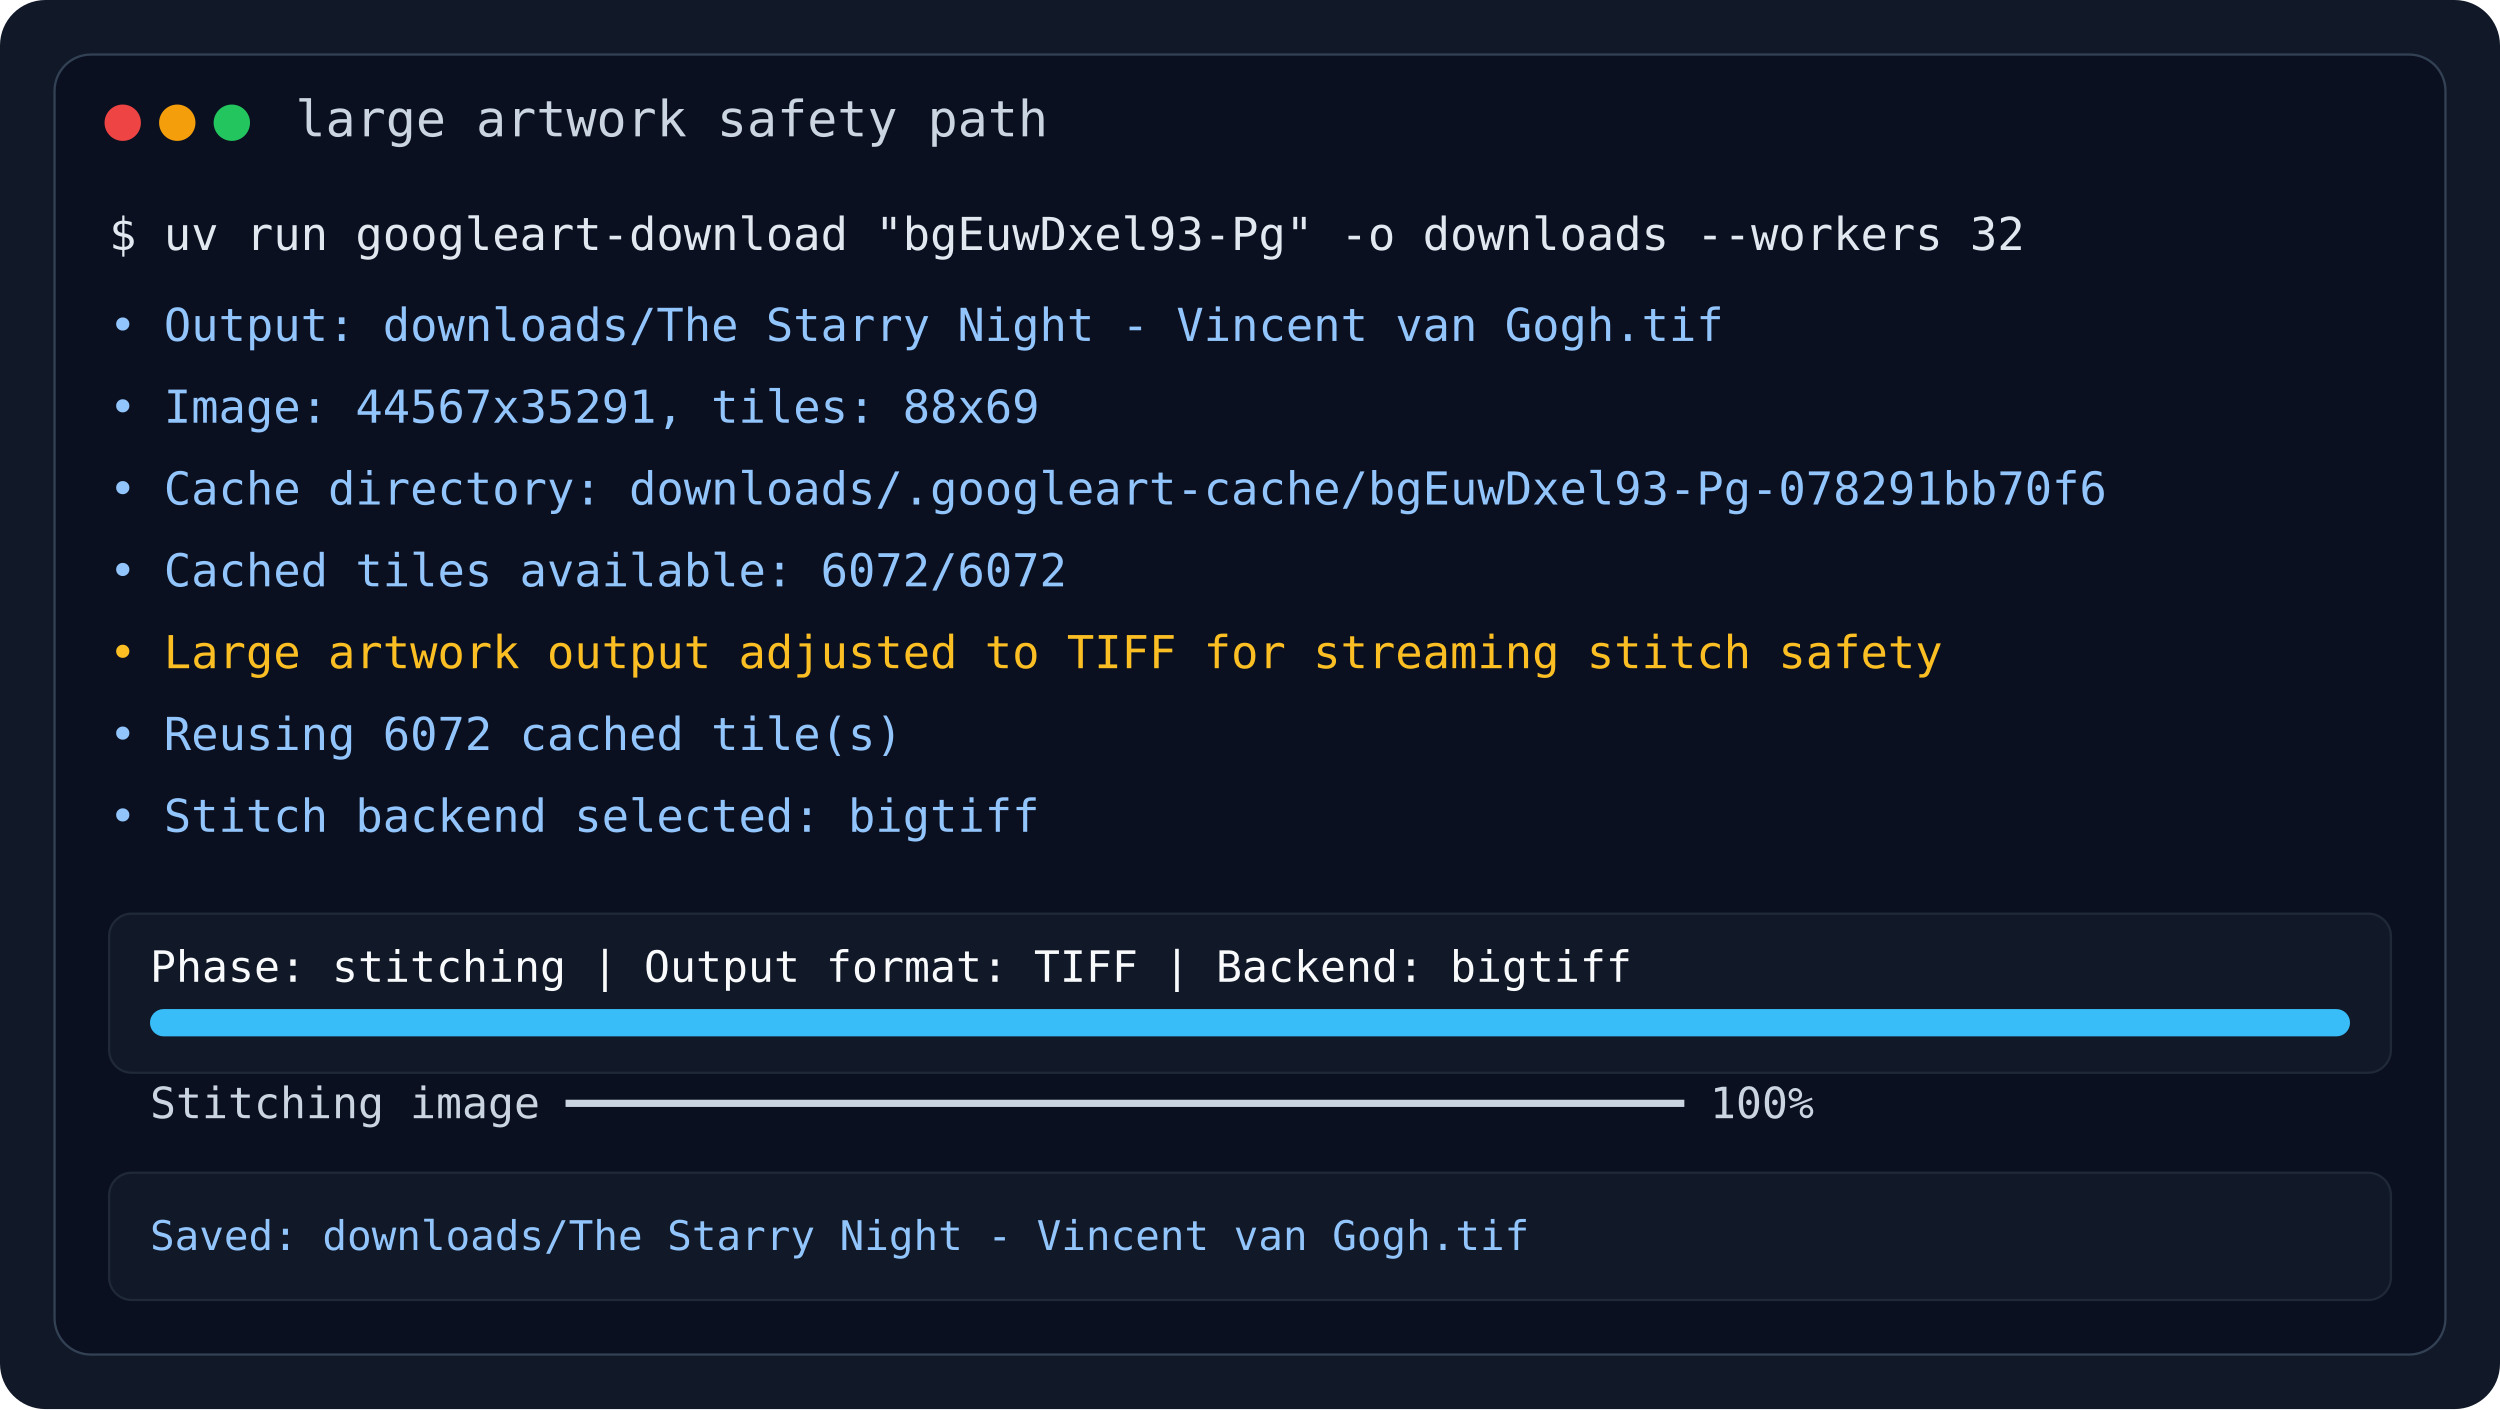
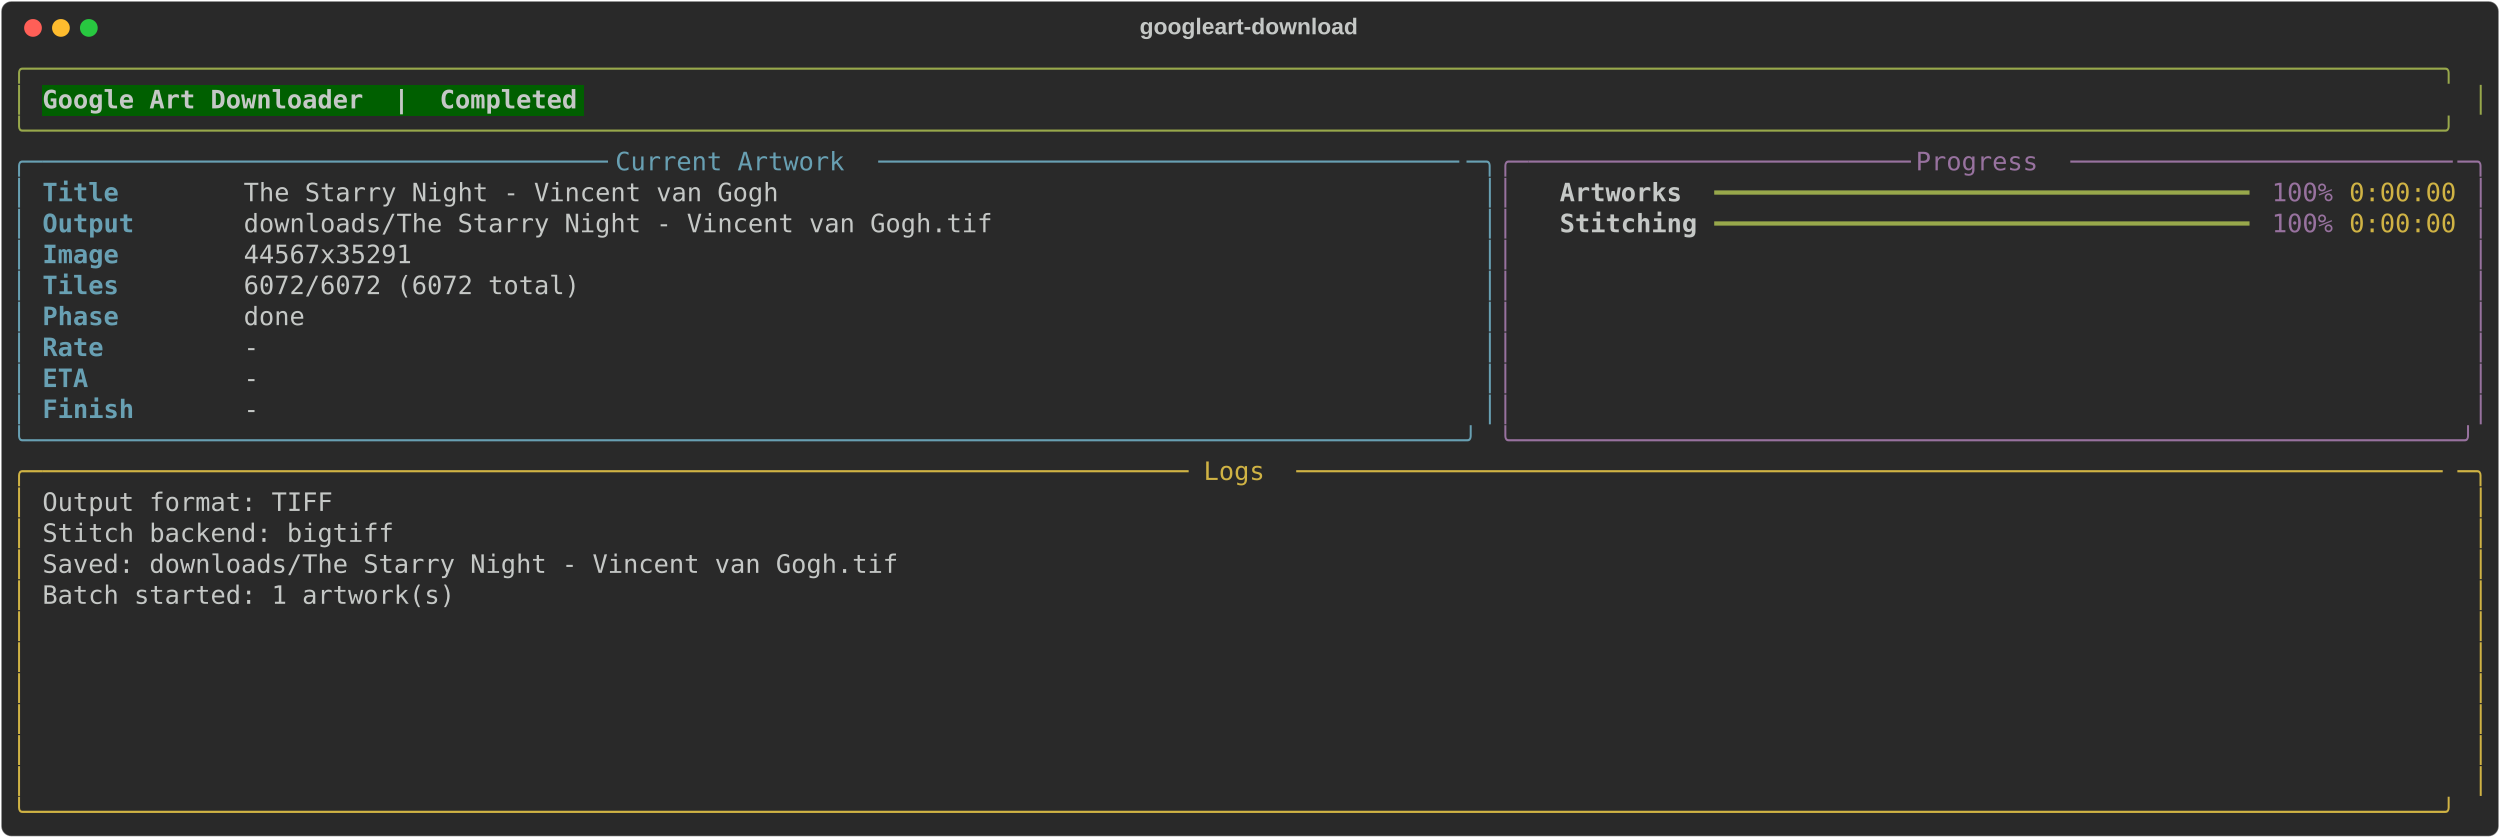
- <svg xmlns="http://www.w3.org/2000/svg" width="1100" height="620" viewBox="0 0 1100 620" role="img" aria-labelledby="title desc">
-   <rect width="1100" height="620" rx="20" fill="#111827" />
-   <rect x="24" y="24" width="1052" height="572" rx="16" fill="#0b1020" stroke="#334155" />
-   <circle cx="54" cy="54" r="8" fill="#ef4444" />
-   <circle cx="78" cy="54" r="8" fill="#f59e0b" />
-   <circle cx="102" cy="54" r="8" fill="#22c55e" />
-   <text x="130" y="60" fill="#cbd5e1" font-size="22" font-family="SFMono-Regular, Consolas, monospace">large artwork safety path</text>
-   <g font-family="SFMono-Regular, Consolas, monospace" font-size="20" fill="#e2e8f0">
-     <text x="48" y="110">$ uv run googleart-download "bgEuwDxel93-Pg" -o downloads --workers 32</text>
-     <text x="48" y="150" fill="#93c5fd">• Output: downloads/The Starry Night - Vincent van Gogh.tif</text>
-     <text x="48" y="186" fill="#93c5fd">• Image: 44567x35291, tiles: 88x69</text>
-     <text x="48" y="222" fill="#93c5fd">• Cache directory: downloads/.googleart-cache/bgEuwDxel93-Pg-078291bb70f6</text>
-     <text x="48" y="258" fill="#93c5fd">• Cached tiles available: 6072/6072</text>
-     <text x="48" y="294" fill="#fbbf24">• Large artwork output adjusted to TIFF for streaming stitch safety</text>
-     <text x="48" y="330" fill="#93c5fd">• Reusing 6072 cached tile(s)</text>
-     <text x="48" y="366" fill="#93c5fd">• Stitch backend selected: bigtiff</text>
+ <svg xmlns="http://www.w3.org/2000/svg" class="rich-terminal" viewBox="0 0 1970 660.0">
+   <style>
+ 
+     @font-face {
+         font-family: "Fira Code";
+         src: local("FiraCode-Regular"),
+                 url("https://cdnjs.cloudflare.com/ajax/libs/firacode/6.2.0/woff2/FiraCode-Regular.woff2") format("woff2"),
+                 url("https://cdnjs.cloudflare.com/ajax/libs/firacode/6.2.0/woff/FiraCode-Regular.woff") format("woff");
+         font-style: normal;
+         font-weight: 400;
+     }
+     @font-face {
+         font-family: "Fira Code";
+         src: local("FiraCode-Bold"),
+                 url("https://cdnjs.cloudflare.com/ajax/libs/firacode/6.2.0/woff2/FiraCode-Bold.woff2") format("woff2"),
+                 url("https://cdnjs.cloudflare.com/ajax/libs/firacode/6.2.0/woff/FiraCode-Bold.woff") format("woff");
+         font-style: bold;
+         font-weight: 700;
+     }
+ 
+     .terminal-2413410712-matrix {
+         font-family: Fira Code, monospace;
+         font-size: 20px;
+         line-height: 24.4px;
+         font-variant-east-asian: full-width;
+     }
+ 
+     .terminal-2413410712-title {
+         font-size: 18px;
+         font-weight: bold;
+         font-family: arial;
+     }
+ 
+     .terminal-2413410712-r1 { fill: #98a84b }
+ .terminal-2413410712-r2 { fill: #c5c8c6 }
+ .terminal-2413410712-r3 { fill: #c5c8c6;font-weight: bold }
+ .terminal-2413410712-r4 { fill: #68a0b3 }
+ .terminal-2413410712-r5 { fill: #98729f }
+ .terminal-2413410712-r6 { fill: #68a0b3;font-weight: bold }
+ .terminal-2413410712-r7 { fill: #d0b344 }
+     </style>
+   <defs>
+     <clipPath id="terminal-2413410712-clip-terminal">
+       <rect x="0" y="0" width="1951.0" height="609.0" />
+     </clipPath>
+     <clipPath id="terminal-2413410712-line-0">
+       <rect x="0" y="1.5" width="1952" height="24.65" />
+     </clipPath>
+     <clipPath id="terminal-2413410712-line-1">
+       <rect x="0" y="25.9" width="1952" height="24.65" />
+     </clipPath>
+     <clipPath id="terminal-2413410712-line-2">
+       <rect x="0" y="50.3" width="1952" height="24.65" />
+     </clipPath>
+     <clipPath id="terminal-2413410712-line-3">
+       <rect x="0" y="74.7" width="1952" height="24.65" />
+     </clipPath>
+     <clipPath id="terminal-2413410712-line-4">
+       <rect x="0" y="99.1" width="1952" height="24.65" />
+     </clipPath>
+     <clipPath id="terminal-2413410712-line-5">
+       <rect x="0" y="123.5" width="1952" height="24.65" />
+     </clipPath>
+     <clipPath id="terminal-2413410712-line-6">
+       <rect x="0" y="147.9" width="1952" height="24.65" />
+     </clipPath>
+     <clipPath id="terminal-2413410712-line-7">
+       <rect x="0" y="172.3" width="1952" height="24.65" />
+     </clipPath>
+     <clipPath id="terminal-2413410712-line-8">
+       <rect x="0" y="196.7" width="1952" height="24.65" />
+     </clipPath>
+     <clipPath id="terminal-2413410712-line-9">
+       <rect x="0" y="221.1" width="1952" height="24.65" />
+     </clipPath>
+     <clipPath id="terminal-2413410712-line-10">
+       <rect x="0" y="245.5" width="1952" height="24.65" />
+     </clipPath>
+     <clipPath id="terminal-2413410712-line-11">
+       <rect x="0" y="269.9" width="1952" height="24.65" />
+     </clipPath>
+     <clipPath id="terminal-2413410712-line-12">
+       <rect x="0" y="294.3" width="1952" height="24.65" />
+     </clipPath>
+     <clipPath id="terminal-2413410712-line-13">
+       <rect x="0" y="318.7" width="1952" height="24.65" />
+     </clipPath>
+     <clipPath id="terminal-2413410712-line-14">
+       <rect x="0" y="343.1" width="1952" height="24.65" />
+     </clipPath>
+     <clipPath id="terminal-2413410712-line-15">
+       <rect x="0" y="367.5" width="1952" height="24.65" />
+     </clipPath>
+     <clipPath id="terminal-2413410712-line-16">
+       <rect x="0" y="391.9" width="1952" height="24.65" />
+     </clipPath>
+     <clipPath id="terminal-2413410712-line-17">
+       <rect x="0" y="416.3" width="1952" height="24.65" />
+     </clipPath>
+     <clipPath id="terminal-2413410712-line-18">
+       <rect x="0" y="440.7" width="1952" height="24.65" />
+     </clipPath>
+     <clipPath id="terminal-2413410712-line-19">
+       <rect x="0" y="465.1" width="1952" height="24.65" />
+     </clipPath>
+     <clipPath id="terminal-2413410712-line-20">
+       <rect x="0" y="489.5" width="1952" height="24.65" />
+     </clipPath>
+     <clipPath id="terminal-2413410712-line-21">
+       <rect x="0" y="513.9" width="1952" height="24.65" />
+     </clipPath>
+     <clipPath id="terminal-2413410712-line-22">
+       <rect x="0" y="538.3" width="1952" height="24.65" />
+     </clipPath>
+     <clipPath id="terminal-2413410712-line-23">
+       <rect x="0" y="562.7" width="1952" height="24.65" />
+     </clipPath>
+   </defs>
+   <rect fill="#292929" stroke="rgba(255,255,255,0.35)" stroke-width="1" x="1" y="1" width="1968" height="658" rx="8" />
+   <text class="terminal-2413410712-title" fill="#c5c8c6" text-anchor="middle" x="984" y="27">googleart-download</text>
+   <g transform="translate(26,22)">
+     <circle cx="0" cy="0" r="7" fill="#ff5f57" />
+     <circle cx="22" cy="0" r="7" fill="#febc2e" />
+     <circle cx="44" cy="0" r="7" fill="#28c840" />
  </g>
-   <rect x="48" y="402" width="1004" height="70" rx="10" fill="#111827" stroke="#1f2937" />
-   <text x="66" y="432" fill="#f8fafc" font-size="19" font-family="SFMono-Regular, Consolas, monospace">Phase: stitching  |  Output format: TIFF  |  Backend: bigtiff</text>
-   <rect x="66" y="444" width="968" height="12" rx="6" fill="#1f2937" />
-   <rect x="66" y="444" width="968" height="12" rx="6" fill="#38bdf8" />
-   <text x="66" y="492" fill="#cbd5e1" font-size="19" font-family="SFMono-Regular, Consolas, monospace">Stitching image ━━━━━━━━━━━━━━━━━━━━━━━━━━━━━━━━━━━━━━━━━━━ 100%</text>
-   <rect x="48" y="516" width="1004" height="56" rx="10" fill="#111827" stroke="#1f2937" />
-   <text x="66" y="550" fill="#93c5fd" font-size="18" font-family="SFMono-Regular, Consolas, monospace">Saved: downloads/The Starry Night - Vincent van Gogh.tif</text>
+   <g transform="translate(9, 41)" clip-path="url(#terminal-2413410712-clip-terminal)">
+     <rect fill="#005f00" x="24.4" y="25.9" width="427" height="24.65" shape-rendering="crispEdges" />
+     <g class="terminal-2413410712-matrix">
+       <text class="terminal-2413410712-r1" x="0" y="20" textLength="1952" clip-path="url(#terminal-2413410712-line-0)">╭──────────────────────────────────────────────────────────────────────────────────────────────────────────────────────────────────────────────────────────────╮</text>
+       <text class="terminal-2413410712-r2" x="1952" y="20" textLength="12.2" clip-path="url(#terminal-2413410712-line-0)">
+ </text>
+       <text class="terminal-2413410712-r1" x="0" y="44.4" textLength="12.2" clip-path="url(#terminal-2413410712-line-1)">│</text>
+       <text class="terminal-2413410712-r3" x="24.4" y="44.4" textLength="427" clip-path="url(#terminal-2413410712-line-1)">Google Art Downloader  |  Completed</text>
+       <text class="terminal-2413410712-r1" x="1939.8" y="44.4" textLength="12.2" clip-path="url(#terminal-2413410712-line-1)">│</text>
+       <text class="terminal-2413410712-r2" x="1952" y="44.4" textLength="12.2" clip-path="url(#terminal-2413410712-line-1)">
+ </text>
+       <text class="terminal-2413410712-r1" x="0" y="68.8" textLength="1952" clip-path="url(#terminal-2413410712-line-2)">╰──────────────────────────────────────────────────────────────────────────────────────────────────────────────────────────────────────────────────────────────╯</text>
+       <text class="terminal-2413410712-r2" x="1952" y="68.8" textLength="12.2" clip-path="url(#terminal-2413410712-line-2)">
+ </text>
+       <text class="terminal-2413410712-r4" x="0" y="93.2" textLength="24.4" clip-path="url(#terminal-2413410712-line-3)">╭─</text>
+       <text class="terminal-2413410712-r4" x="24.4" y="93.2" textLength="451.4" clip-path="url(#terminal-2413410712-line-3)">─────────────────────────────────────</text>
+       <text class="terminal-2413410712-r4" x="475.8" y="93.2" textLength="207.4" clip-path="url(#terminal-2413410712-line-3)"> Current Artwork </text>
+       <text class="terminal-2413410712-r4" x="683.2" y="93.2" textLength="463.6" clip-path="url(#terminal-2413410712-line-3)">──────────────────────────────────────</text>
+       <text class="terminal-2413410712-r4" x="1146.8" y="93.2" textLength="24.4" clip-path="url(#terminal-2413410712-line-3)">─╮</text>
+       <text class="terminal-2413410712-r5" x="1171.2" y="93.2" textLength="24.4" clip-path="url(#terminal-2413410712-line-3)">╭─</text>
+       <text class="terminal-2413410712-r5" x="1195.6" y="93.2" textLength="305" clip-path="url(#terminal-2413410712-line-3)">─────────────────────────</text>
+       <text class="terminal-2413410712-r5" x="1500.6" y="93.2" textLength="122" clip-path="url(#terminal-2413410712-line-3)"> Progress </text>
+       <text class="terminal-2413410712-r5" x="1622.6" y="93.2" textLength="305" clip-path="url(#terminal-2413410712-line-3)">─────────────────────────</text>
+       <text class="terminal-2413410712-r5" x="1927.6" y="93.2" textLength="24.4" clip-path="url(#terminal-2413410712-line-3)">─╮</text>
+       <text class="terminal-2413410712-r2" x="1952" y="93.2" textLength="12.2" clip-path="url(#terminal-2413410712-line-3)">
+ </text>
+       <text class="terminal-2413410712-r4" x="0" y="117.6" textLength="12.2" clip-path="url(#terminal-2413410712-line-4)">│</text>
+       <text class="terminal-2413410712-r6" x="24.4" y="117.6" textLength="146.4" clip-path="url(#terminal-2413410712-line-4)">Title       </text>
+       <text class="terminal-2413410712-r2" x="183" y="117.6" textLength="597.8" clip-path="url(#terminal-2413410712-line-4)">The Starry Night - Vincent van Gogh              </text>
+       <text class="terminal-2413410712-r4" x="1159" y="117.6" textLength="12.2" clip-path="url(#terminal-2413410712-line-4)">│</text>
+       <text class="terminal-2413410712-r5" x="1171.2" y="117.6" textLength="12.2" clip-path="url(#terminal-2413410712-line-4)">│</text>
+       <text class="terminal-2413410712-r3" x="1220" y="117.6" textLength="97.6" clip-path="url(#terminal-2413410712-line-4)">Artworks</text>
+       <text class="terminal-2413410712-r1" x="1342" y="117.6" textLength="427" clip-path="url(#terminal-2413410712-line-4)">━━━━━━━━━━━━━━━━━━━━━━━━━━━━━━━━━━━</text>
+       <text class="terminal-2413410712-r5" x="1781.2" y="117.6" textLength="48.8" clip-path="url(#terminal-2413410712-line-4)">100%</text>
+       <text class="terminal-2413410712-r7" x="1842.2" y="117.6" textLength="85.4" clip-path="url(#terminal-2413410712-line-4)">0:00:00</text>
+       <text class="terminal-2413410712-r5" x="1939.8" y="117.6" textLength="12.2" clip-path="url(#terminal-2413410712-line-4)">│</text>
+       <text class="terminal-2413410712-r2" x="1952" y="117.6" textLength="12.2" clip-path="url(#terminal-2413410712-line-4)">
+ </text>
+       <text class="terminal-2413410712-r4" x="0" y="142" textLength="12.2" clip-path="url(#terminal-2413410712-line-5)">│</text>
+       <text class="terminal-2413410712-r6" x="24.4" y="142" textLength="146.4" clip-path="url(#terminal-2413410712-line-5)">Output      </text>
+       <text class="terminal-2413410712-r2" x="183" y="142" textLength="597.8" clip-path="url(#terminal-2413410712-line-5)">downloads/The Starry Night - Vincent van Gogh.tif</text>
+       <text class="terminal-2413410712-r4" x="1159" y="142" textLength="12.2" clip-path="url(#terminal-2413410712-line-5)">│</text>
+       <text class="terminal-2413410712-r5" x="1171.2" y="142" textLength="12.2" clip-path="url(#terminal-2413410712-line-5)">│</text>
+       <text class="terminal-2413410712-r3" x="1220" y="142" textLength="109.8" clip-path="url(#terminal-2413410712-line-5)">Stitching</text>
+       <text class="terminal-2413410712-r1" x="1342" y="142" textLength="427" clip-path="url(#terminal-2413410712-line-5)">━━━━━━━━━━━━━━━━━━━━━━━━━━━━━━━━━━━</text>
+       <text class="terminal-2413410712-r5" x="1781.2" y="142" textLength="48.8" clip-path="url(#terminal-2413410712-line-5)">100%</text>
+       <text class="terminal-2413410712-r7" x="1842.2" y="142" textLength="85.4" clip-path="url(#terminal-2413410712-line-5)">0:00:00</text>
+       <text class="terminal-2413410712-r5" x="1939.8" y="142" textLength="12.2" clip-path="url(#terminal-2413410712-line-5)">│</text>
+       <text class="terminal-2413410712-r2" x="1952" y="142" textLength="12.2" clip-path="url(#terminal-2413410712-line-5)">
+ </text>
+       <text class="terminal-2413410712-r4" x="0" y="166.4" textLength="12.2" clip-path="url(#terminal-2413410712-line-6)">│</text>
+       <text class="terminal-2413410712-r6" x="24.4" y="166.4" textLength="146.4" clip-path="url(#terminal-2413410712-line-6)">Image       </text>
+       <text class="terminal-2413410712-r2" x="183" y="166.4" textLength="597.8" clip-path="url(#terminal-2413410712-line-6)">44567x35291                                      </text>
+       <text class="terminal-2413410712-r4" x="1159" y="166.4" textLength="12.2" clip-path="url(#terminal-2413410712-line-6)">│</text>
+       <text class="terminal-2413410712-r5" x="1171.2" y="166.4" textLength="12.2" clip-path="url(#terminal-2413410712-line-6)">│</text>
+       <text class="terminal-2413410712-r5" x="1939.8" y="166.4" textLength="12.2" clip-path="url(#terminal-2413410712-line-6)">│</text>
+       <text class="terminal-2413410712-r2" x="1952" y="166.4" textLength="12.2" clip-path="url(#terminal-2413410712-line-6)">
+ </text>
+       <text class="terminal-2413410712-r4" x="0" y="190.8" textLength="12.2" clip-path="url(#terminal-2413410712-line-7)">│</text>
+       <text class="terminal-2413410712-r6" x="24.4" y="190.8" textLength="146.4" clip-path="url(#terminal-2413410712-line-7)">Tiles       </text>
+       <text class="terminal-2413410712-r2" x="183" y="190.8" textLength="597.8" clip-path="url(#terminal-2413410712-line-7)">6072/6072 (6072 total)                           </text>
+       <text class="terminal-2413410712-r4" x="1159" y="190.8" textLength="12.2" clip-path="url(#terminal-2413410712-line-7)">│</text>
+       <text class="terminal-2413410712-r5" x="1171.2" y="190.8" textLength="12.2" clip-path="url(#terminal-2413410712-line-7)">│</text>
+       <text class="terminal-2413410712-r5" x="1939.8" y="190.8" textLength="12.2" clip-path="url(#terminal-2413410712-line-7)">│</text>
+       <text class="terminal-2413410712-r2" x="1952" y="190.8" textLength="12.2" clip-path="url(#terminal-2413410712-line-7)">
+ </text>
+       <text class="terminal-2413410712-r4" x="0" y="215.2" textLength="12.2" clip-path="url(#terminal-2413410712-line-8)">│</text>
+       <text class="terminal-2413410712-r6" x="24.4" y="215.2" textLength="146.4" clip-path="url(#terminal-2413410712-line-8)">Phase       </text>
+       <text class="terminal-2413410712-r2" x="183" y="215.2" textLength="597.8" clip-path="url(#terminal-2413410712-line-8)">done                                             </text>
+       <text class="terminal-2413410712-r4" x="1159" y="215.2" textLength="12.2" clip-path="url(#terminal-2413410712-line-8)">│</text>
+       <text class="terminal-2413410712-r5" x="1171.2" y="215.2" textLength="12.2" clip-path="url(#terminal-2413410712-line-8)">│</text>
+       <text class="terminal-2413410712-r5" x="1939.8" y="215.2" textLength="12.2" clip-path="url(#terminal-2413410712-line-8)">│</text>
+       <text class="terminal-2413410712-r2" x="1952" y="215.2" textLength="12.2" clip-path="url(#terminal-2413410712-line-8)">
+ </text>
+       <text class="terminal-2413410712-r4" x="0" y="239.6" textLength="12.2" clip-path="url(#terminal-2413410712-line-9)">│</text>
+       <text class="terminal-2413410712-r6" x="24.4" y="239.6" textLength="146.4" clip-path="url(#terminal-2413410712-line-9)">Rate        </text>
+       <text class="terminal-2413410712-r2" x="183" y="239.6" textLength="597.8" clip-path="url(#terminal-2413410712-line-9)">-                                                </text>
+       <text class="terminal-2413410712-r4" x="1159" y="239.6" textLength="12.2" clip-path="url(#terminal-2413410712-line-9)">│</text>
+       <text class="terminal-2413410712-r5" x="1171.2" y="239.6" textLength="12.2" clip-path="url(#terminal-2413410712-line-9)">│</text>
+       <text class="terminal-2413410712-r5" x="1939.8" y="239.6" textLength="12.2" clip-path="url(#terminal-2413410712-line-9)">│</text>
+       <text class="terminal-2413410712-r2" x="1952" y="239.6" textLength="12.2" clip-path="url(#terminal-2413410712-line-9)">
+ </text>
+       <text class="terminal-2413410712-r4" x="0" y="264" textLength="12.2" clip-path="url(#terminal-2413410712-line-10)">│</text>
+       <text class="terminal-2413410712-r6" x="24.4" y="264" textLength="146.4" clip-path="url(#terminal-2413410712-line-10)">ETA         </text>
+       <text class="terminal-2413410712-r2" x="183" y="264" textLength="597.8" clip-path="url(#terminal-2413410712-line-10)">-                                                </text>
+       <text class="terminal-2413410712-r4" x="1159" y="264" textLength="12.2" clip-path="url(#terminal-2413410712-line-10)">│</text>
+       <text class="terminal-2413410712-r5" x="1171.2" y="264" textLength="12.2" clip-path="url(#terminal-2413410712-line-10)">│</text>
+       <text class="terminal-2413410712-r5" x="1939.8" y="264" textLength="12.2" clip-path="url(#terminal-2413410712-line-10)">│</text>
+       <text class="terminal-2413410712-r2" x="1952" y="264" textLength="12.2" clip-path="url(#terminal-2413410712-line-10)">
+ </text>
+       <text class="terminal-2413410712-r4" x="0" y="288.4" textLength="12.2" clip-path="url(#terminal-2413410712-line-11)">│</text>
+       <text class="terminal-2413410712-r6" x="24.4" y="288.4" textLength="146.4" clip-path="url(#terminal-2413410712-line-11)">Finish      </text>
+       <text class="terminal-2413410712-r2" x="183" y="288.4" textLength="597.8" clip-path="url(#terminal-2413410712-line-11)">-                                                </text>
+       <text class="terminal-2413410712-r4" x="1159" y="288.4" textLength="12.2" clip-path="url(#terminal-2413410712-line-11)">│</text>
+       <text class="terminal-2413410712-r5" x="1171.2" y="288.4" textLength="12.2" clip-path="url(#terminal-2413410712-line-11)">│</text>
+       <text class="terminal-2413410712-r5" x="1939.8" y="288.4" textLength="12.2" clip-path="url(#terminal-2413410712-line-11)">│</text>
+       <text class="terminal-2413410712-r2" x="1952" y="288.4" textLength="12.2" clip-path="url(#terminal-2413410712-line-11)">
+ </text>
+       <text class="terminal-2413410712-r4" x="0" y="312.8" textLength="1171.2" clip-path="url(#terminal-2413410712-line-12)">╰──────────────────────────────────────────────────────────────────────────────────────────────╯</text>
+       <text class="terminal-2413410712-r5" x="1171.2" y="312.8" textLength="780.8" clip-path="url(#terminal-2413410712-line-12)">╰──────────────────────────────────────────────────────────────╯</text>
+       <text class="terminal-2413410712-r2" x="1952" y="312.8" textLength="12.2" clip-path="url(#terminal-2413410712-line-12)">
+ </text>
+       <text class="terminal-2413410712-r7" x="0" y="337.2" textLength="24.4" clip-path="url(#terminal-2413410712-line-13)">╭─</text>
+       <text class="terminal-2413410712-r7" x="24.4" y="337.2" textLength="915" clip-path="url(#terminal-2413410712-line-13)">───────────────────────────────────────────────────────────────────────────</text>
+       <text class="terminal-2413410712-r7" x="939.4" y="337.2" textLength="73.2" clip-path="url(#terminal-2413410712-line-13)"> Logs </text>
+       <text class="terminal-2413410712-r7" x="1012.6" y="337.2" textLength="915" clip-path="url(#terminal-2413410712-line-13)">───────────────────────────────────────────────────────────────────────────</text>
+       <text class="terminal-2413410712-r7" x="1927.6" y="337.2" textLength="24.4" clip-path="url(#terminal-2413410712-line-13)">─╮</text>
+       <text class="terminal-2413410712-r2" x="1952" y="337.2" textLength="12.2" clip-path="url(#terminal-2413410712-line-13)">
+ </text>
+       <text class="terminal-2413410712-r7" x="0" y="361.6" textLength="12.2" clip-path="url(#terminal-2413410712-line-14)">│</text>
+       <text class="terminal-2413410712-r2" x="24.4" y="361.6" textLength="231.8" clip-path="url(#terminal-2413410712-line-14)">Output format: TIFF</text>
+       <text class="terminal-2413410712-r7" x="1939.8" y="361.6" textLength="12.2" clip-path="url(#terminal-2413410712-line-14)">│</text>
+       <text class="terminal-2413410712-r2" x="1952" y="361.6" textLength="12.2" clip-path="url(#terminal-2413410712-line-14)">
+ </text>
+       <text class="terminal-2413410712-r7" x="0" y="386" textLength="12.2" clip-path="url(#terminal-2413410712-line-15)">│</text>
+       <text class="terminal-2413410712-r2" x="24.4" y="386" textLength="280.6" clip-path="url(#terminal-2413410712-line-15)">Stitch backend: bigtiff</text>
+       <text class="terminal-2413410712-r7" x="1939.8" y="386" textLength="12.2" clip-path="url(#terminal-2413410712-line-15)">│</text>
+       <text class="terminal-2413410712-r2" x="1952" y="386" textLength="12.2" clip-path="url(#terminal-2413410712-line-15)">
+ </text>
+       <text class="terminal-2413410712-r7" x="0" y="410.4" textLength="12.2" clip-path="url(#terminal-2413410712-line-16)">│</text>
+       <text class="terminal-2413410712-r2" x="24.4" y="410.4" textLength="683.2" clip-path="url(#terminal-2413410712-line-16)">Saved: downloads/The Starry Night - Vincent van Gogh.tif</text>
+       <text class="terminal-2413410712-r7" x="1939.8" y="410.4" textLength="12.2" clip-path="url(#terminal-2413410712-line-16)">│</text>
+       <text class="terminal-2413410712-r2" x="1952" y="410.4" textLength="12.2" clip-path="url(#terminal-2413410712-line-16)">
+ </text>
+       <text class="terminal-2413410712-r7" x="0" y="434.8" textLength="12.2" clip-path="url(#terminal-2413410712-line-17)">│</text>
+       <text class="terminal-2413410712-r2" x="24.4" y="434.8" textLength="329.4" clip-path="url(#terminal-2413410712-line-17)">Batch started: 1 artwork(s)</text>
+       <text class="terminal-2413410712-r7" x="1939.8" y="434.8" textLength="12.2" clip-path="url(#terminal-2413410712-line-17)">│</text>
+       <text class="terminal-2413410712-r2" x="1952" y="434.8" textLength="12.2" clip-path="url(#terminal-2413410712-line-17)">
+ </text>
+       <text class="terminal-2413410712-r7" x="0" y="459.2" textLength="12.2" clip-path="url(#terminal-2413410712-line-18)">│</text>
+       <text class="terminal-2413410712-r7" x="1939.8" y="459.2" textLength="12.2" clip-path="url(#terminal-2413410712-line-18)">│</text>
+       <text class="terminal-2413410712-r2" x="1952" y="459.2" textLength="12.2" clip-path="url(#terminal-2413410712-line-18)">
+ </text>
+       <text class="terminal-2413410712-r7" x="0" y="483.6" textLength="12.2" clip-path="url(#terminal-2413410712-line-19)">│</text>
+       <text class="terminal-2413410712-r7" x="1939.8" y="483.6" textLength="12.2" clip-path="url(#terminal-2413410712-line-19)">│</text>
+       <text class="terminal-2413410712-r2" x="1952" y="483.6" textLength="12.2" clip-path="url(#terminal-2413410712-line-19)">
+ </text>
+       <text class="terminal-2413410712-r7" x="0" y="508" textLength="12.2" clip-path="url(#terminal-2413410712-line-20)">│</text>
+       <text class="terminal-2413410712-r7" x="1939.8" y="508" textLength="12.2" clip-path="url(#terminal-2413410712-line-20)">│</text>
+       <text class="terminal-2413410712-r2" x="1952" y="508" textLength="12.2" clip-path="url(#terminal-2413410712-line-20)">
+ </text>
+       <text class="terminal-2413410712-r7" x="0" y="532.4" textLength="12.2" clip-path="url(#terminal-2413410712-line-21)">│</text>
+       <text class="terminal-2413410712-r7" x="1939.8" y="532.4" textLength="12.2" clip-path="url(#terminal-2413410712-line-21)">│</text>
+       <text class="terminal-2413410712-r2" x="1952" y="532.4" textLength="12.2" clip-path="url(#terminal-2413410712-line-21)">
+ </text>
+       <text class="terminal-2413410712-r7" x="0" y="556.8" textLength="12.2" clip-path="url(#terminal-2413410712-line-22)">│</text>
+       <text class="terminal-2413410712-r7" x="1939.8" y="556.8" textLength="12.2" clip-path="url(#terminal-2413410712-line-22)">│</text>
+       <text class="terminal-2413410712-r2" x="1952" y="556.8" textLength="12.2" clip-path="url(#terminal-2413410712-line-22)">
+ </text>
+       <text class="terminal-2413410712-r7" x="0" y="581.2" textLength="12.2" clip-path="url(#terminal-2413410712-line-23)">│</text>
+       <text class="terminal-2413410712-r7" x="1939.8" y="581.2" textLength="12.2" clip-path="url(#terminal-2413410712-line-23)">│</text>
+       <text class="terminal-2413410712-r2" x="1952" y="581.2" textLength="12.2" clip-path="url(#terminal-2413410712-line-23)">
+ </text>
+       <text class="terminal-2413410712-r7" x="0" y="605.6" textLength="1952" clip-path="url(#terminal-2413410712-line-24)">╰──────────────────────────────────────────────────────────────────────────────────────────────────────────────────────────────────────────────────────────────╯</text>
+       <text class="terminal-2413410712-r2" x="1952" y="605.6" textLength="12.2" clip-path="url(#terminal-2413410712-line-24)">
+ </text>
+     </g>
+   </g>
</svg>
